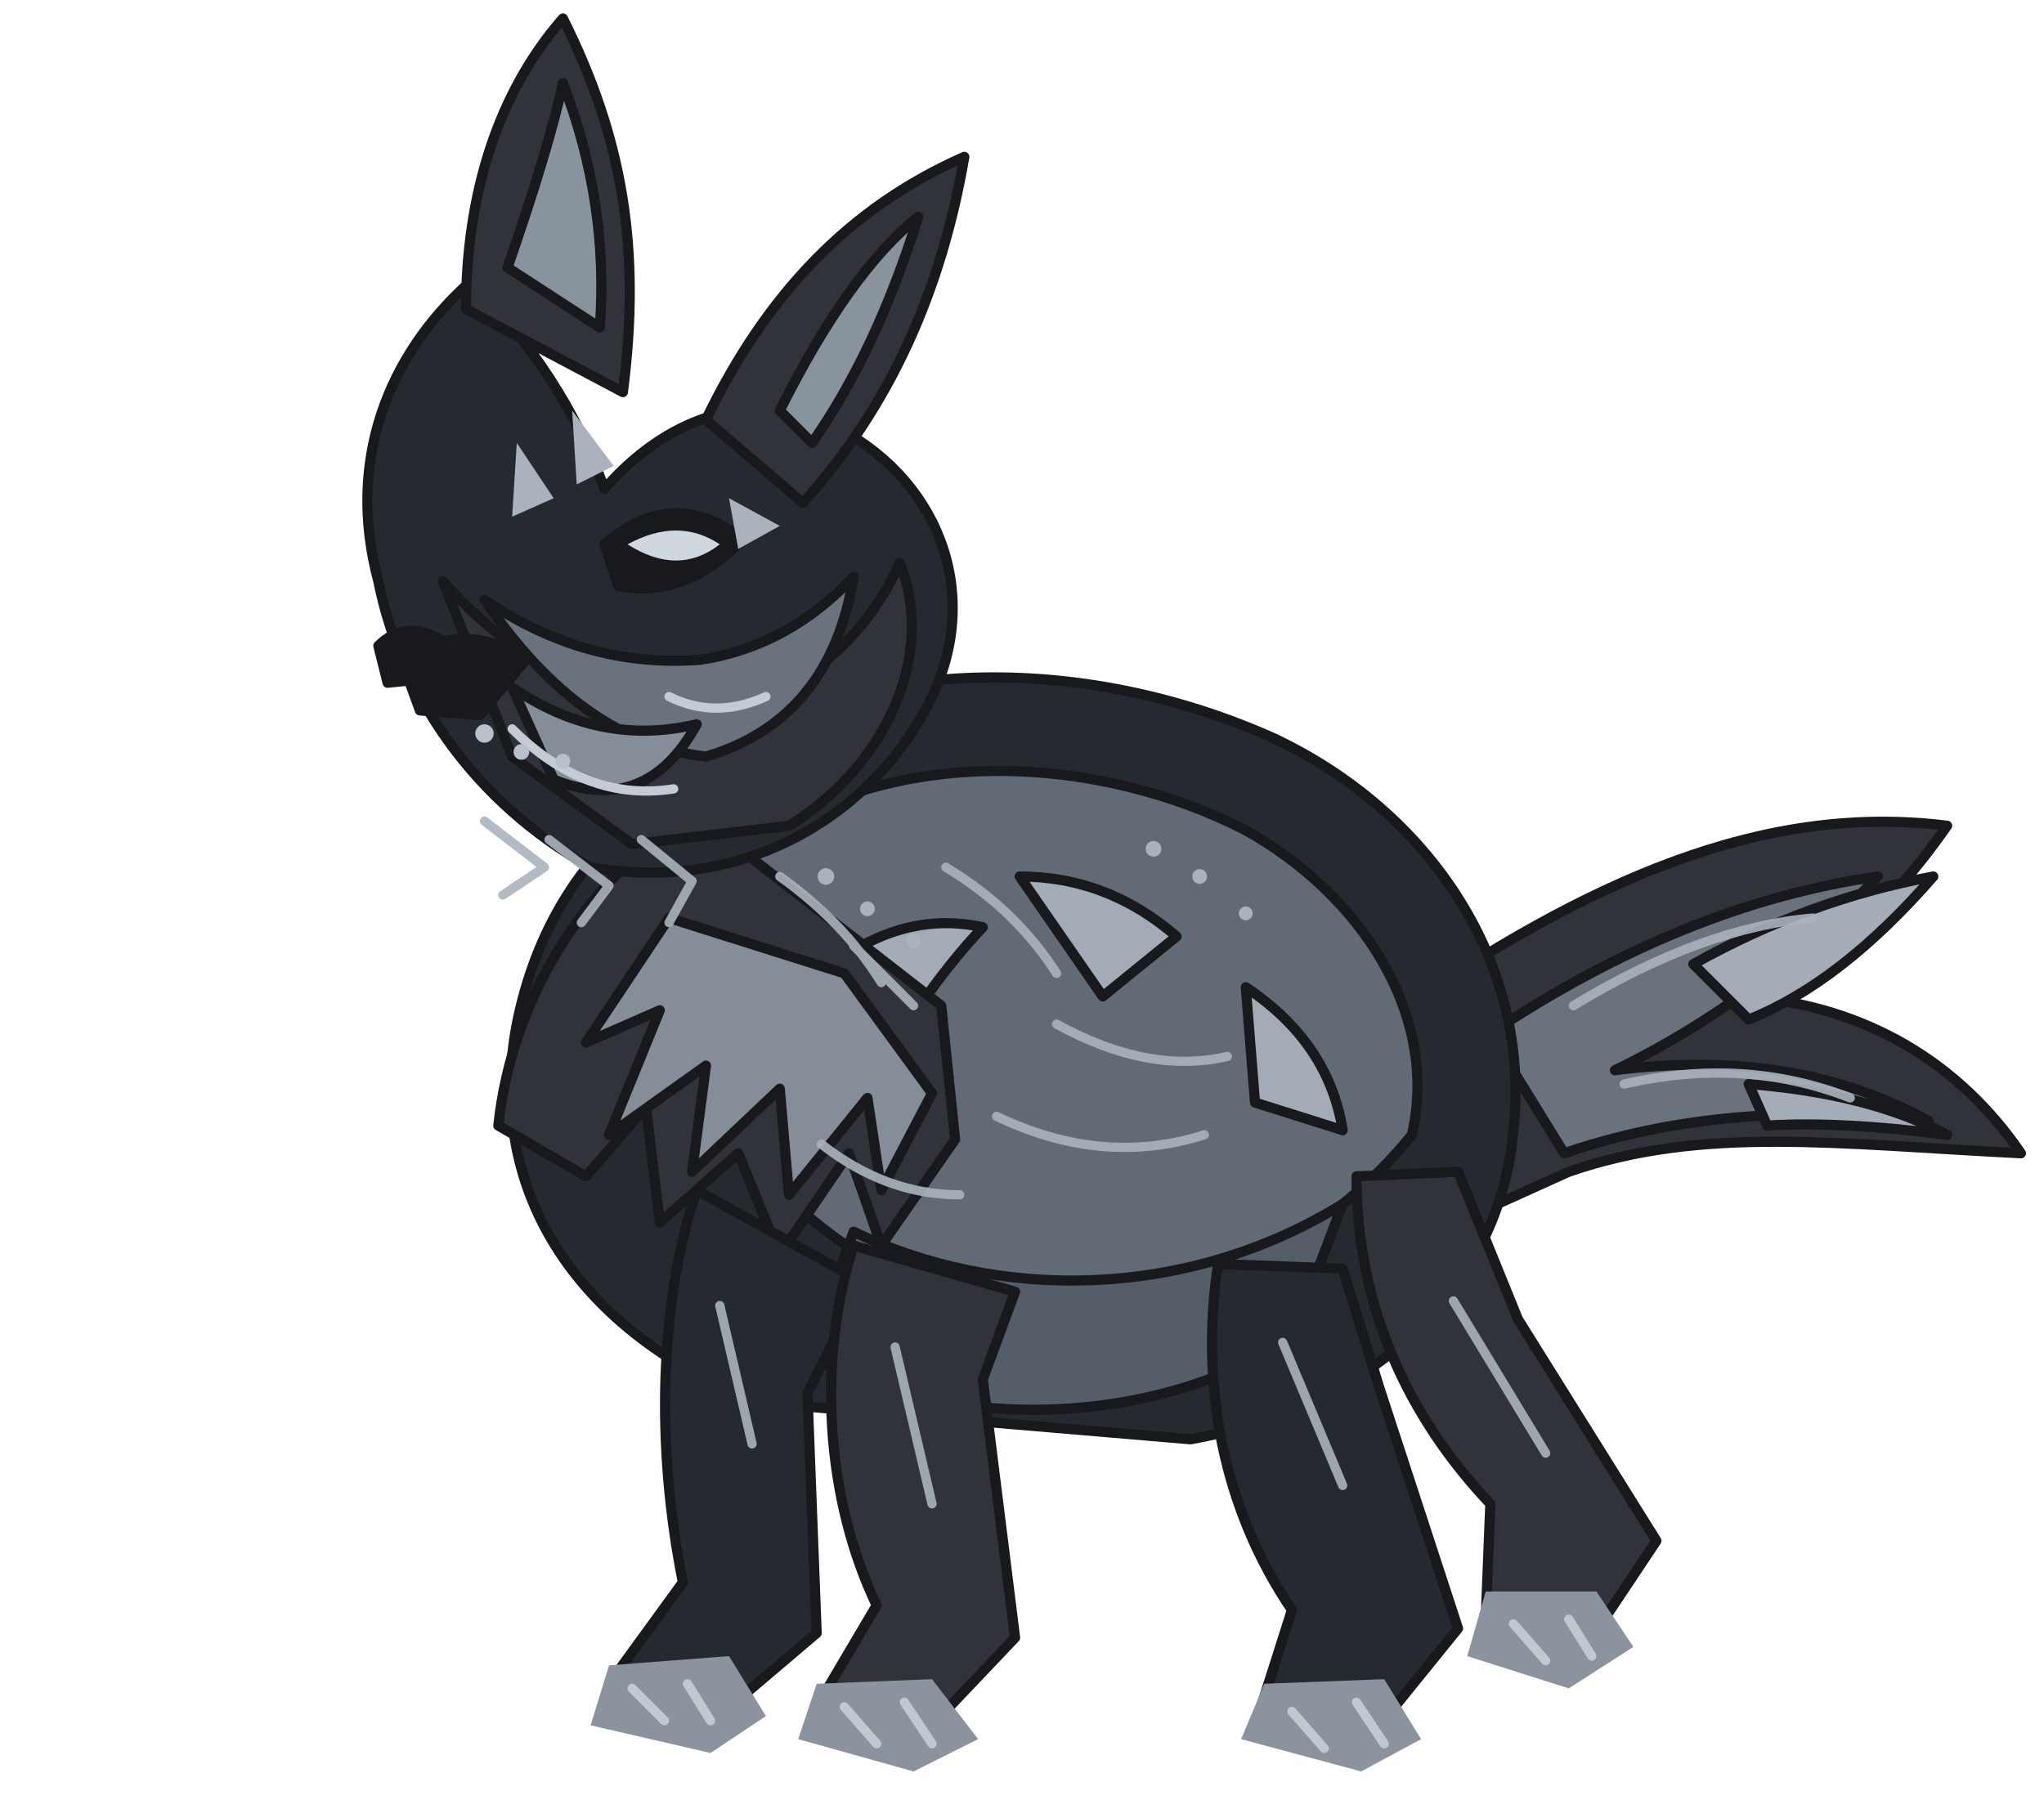
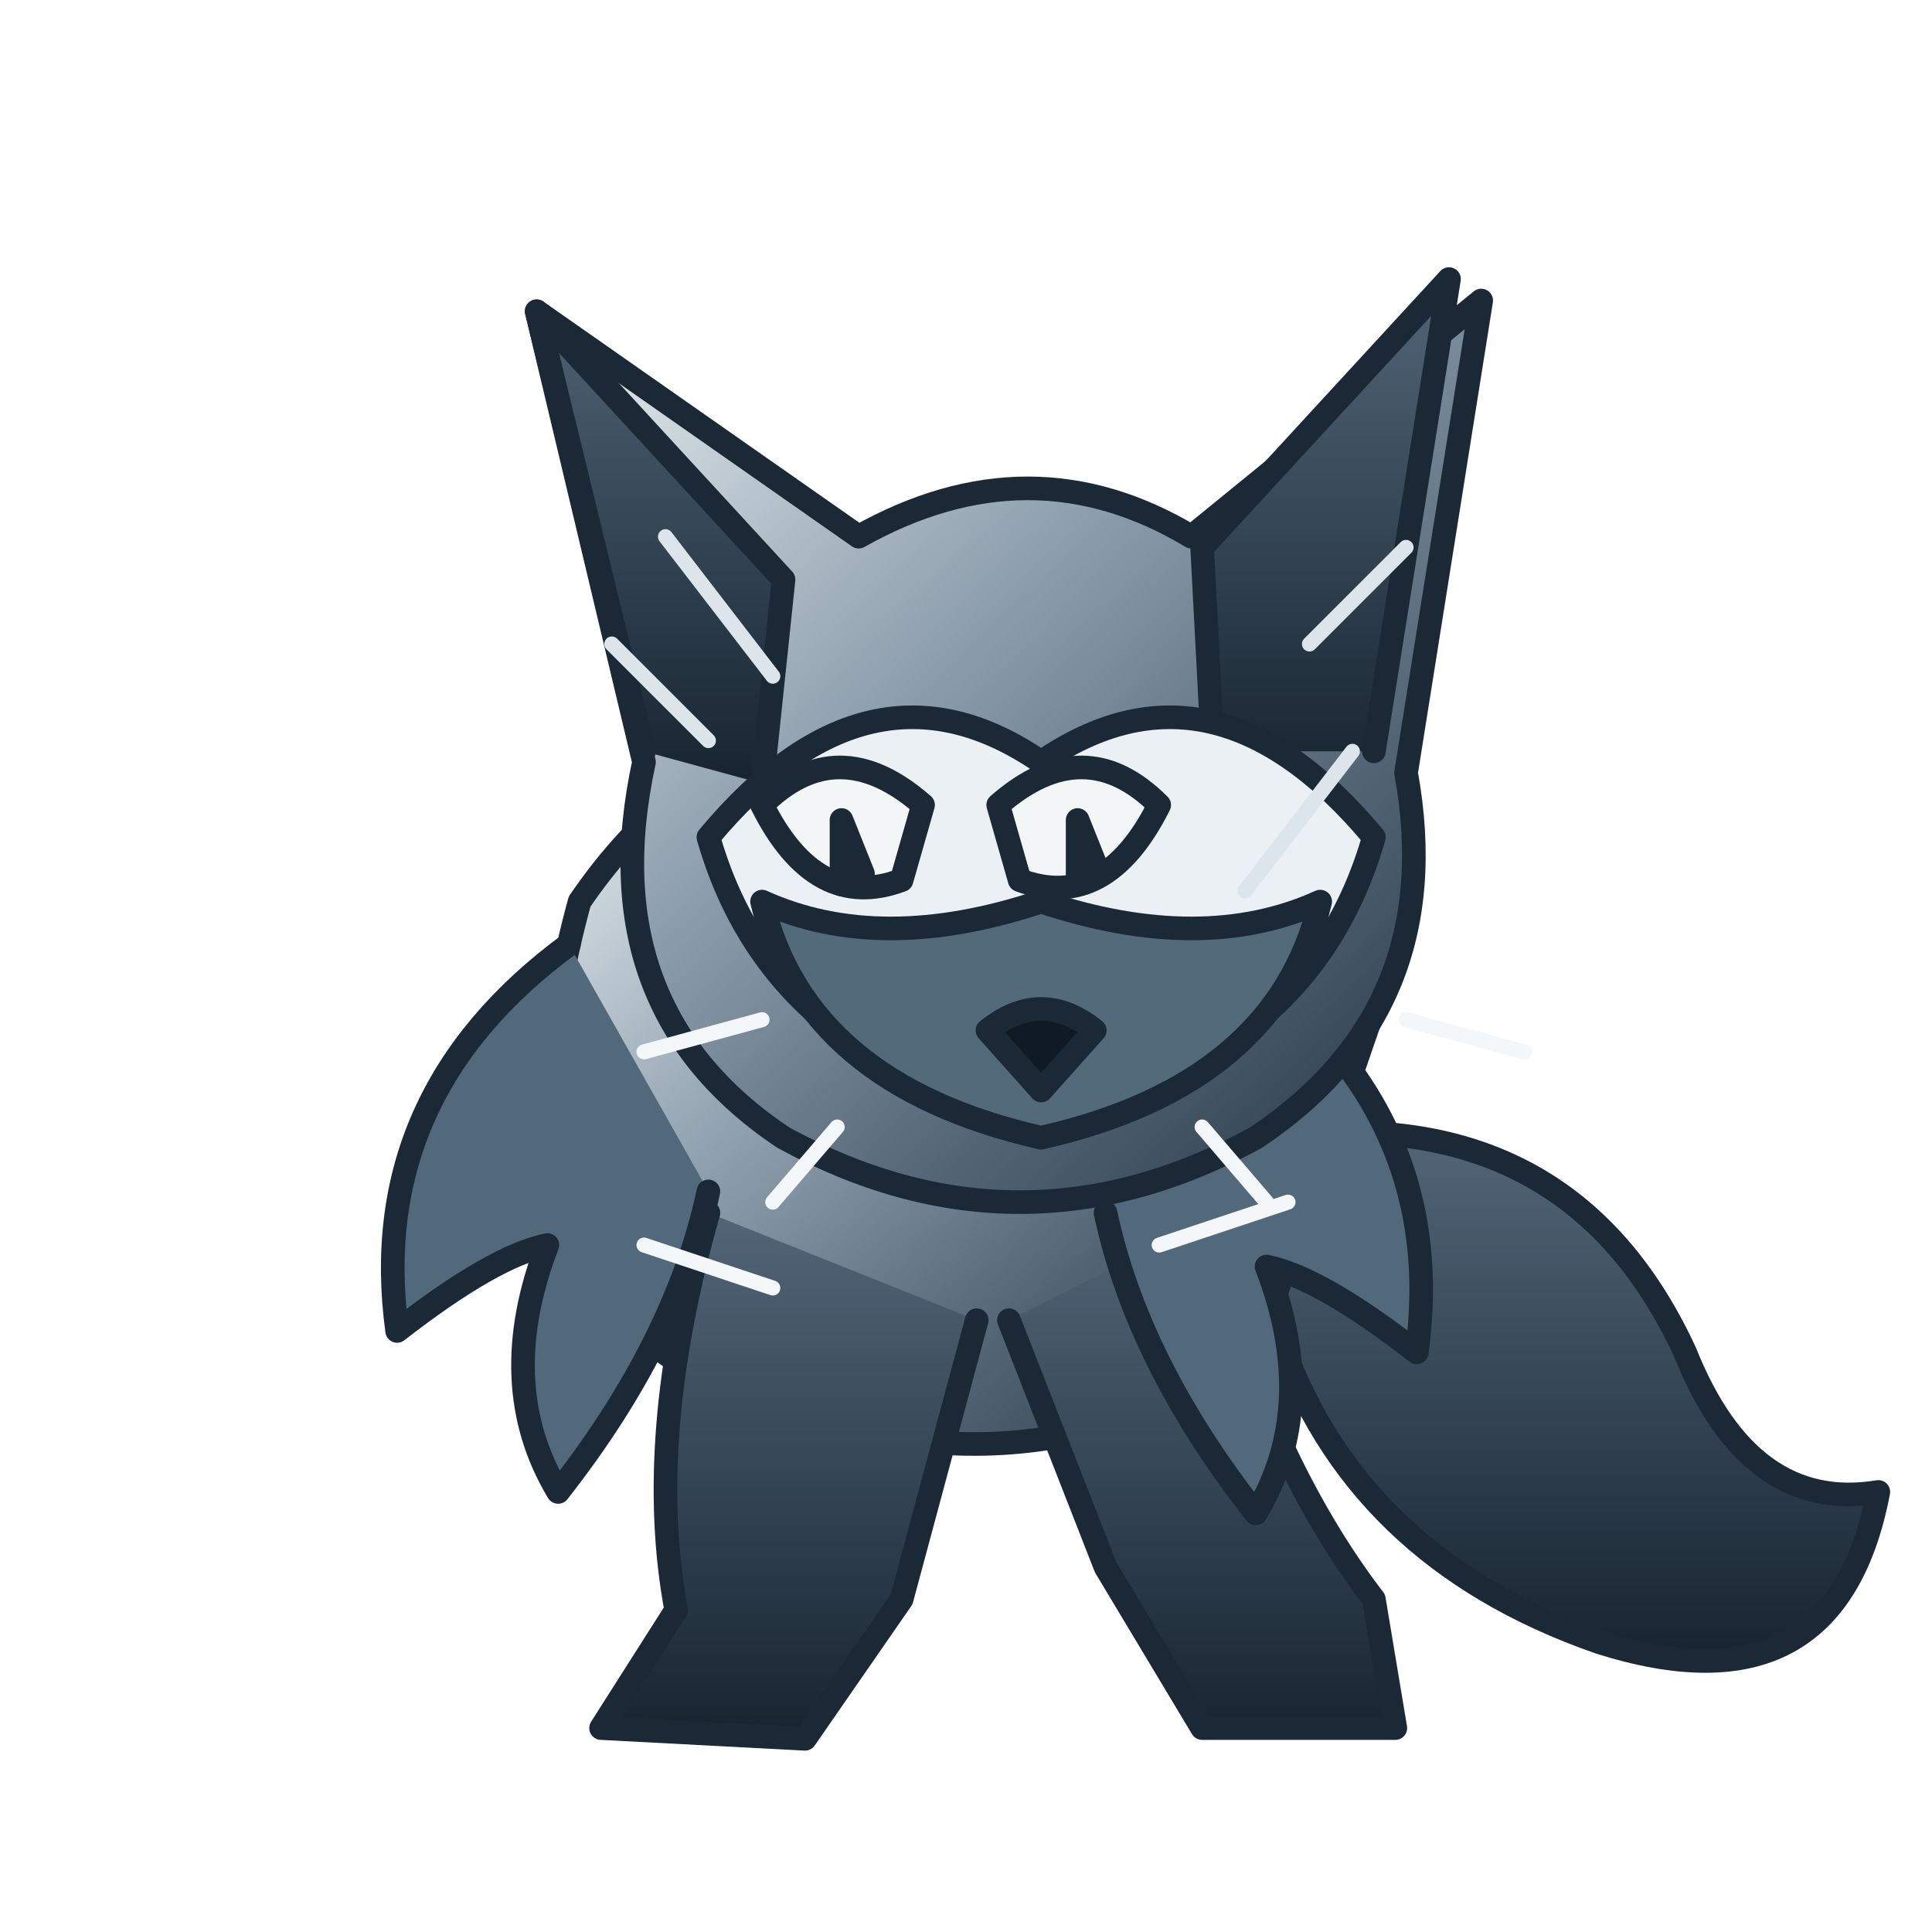
- <svg xmlns="http://www.w3.org/2000/svg" width="443" height="394" viewBox="0 0 443 394">
-   <g stroke="#17191d" stroke-width="2.2" stroke-linecap="round" stroke-linejoin="round">
-     <path fill="#30343a" d="M302 220 C344 191 382 174 422 179 C408 199 395 209 378 216 C405 218 425 231 438 250 C398 248 369 244 340 254 L309 268 Z" />
-     <path fill="#69727d" d="M323 224 Q365 196 407 190 Q381 217 350 232 Q389 227 418 243 Q374 238 339 250 Z" />
-     <path fill="#a4adb7" d="M367 209 Q392 195 419 190 Q399 213 379 221 Z M379 235 Q405 237 422 246 Q399 243 383 244 Z" />
-     <path fill="#252a30" d="M143 173 C174 143 229 139 276 160 C310 176 332 209 328 245 C325 280 297 305 258 312 L164 304 C126 289 105 259 112 222 C116 202 126 185 143 173 Z" />
-     <path fill="#626b75" d="M160 185 C193 160 239 164 270 180 C295 194 312 220 306 246 C289 267 263 282 230 284 C191 284 161 258 151 228 Z" />
-     <path fill="#a3acb6" d="M178 211 Q195 197 213 201 Q198 217 188 238 Q181 226 178 211 Z M221 190 Q240 190 255 203 L239 216 Z M270 214 Q288 226 291 245 L272 239 Z" />
-     <path fill="#30343a" d="M150 176 C127 191 111 216 108 244 L127 255 L140 240 L143 265 L160 250 L169 272 L184 250 L191 270 L207 247 L204 218 Z" />
-     <path fill="#858e98" d="M145 199 L127 226 L143 219 L132 246 L153 231 L150 254 L169 236 L171 259 L188 238 L191 258 L202 237 L183 211 Z" />
-     <path fill="#555e68" d="M185 267 C216 282 257 282 291 261 L280 290 C251 309 207 311 175 294 Z" />
-     <path fill="#252a30" d="M151 258 C143 282 142 313 148 343 L132 365 L157 371 L177 354 L175 302 L187 278 Z" />
-     <path fill="#30343a" d="M185 270 C177 295 179 325 190 348 L177 370 L201 375 L220 355 L213 299 L220 280 Z" />
-     <path fill="#252a30" d="M264 274 C260 300 265 327 280 349 L273 371 L299 374 L316 353 L299 301 L291 275 Z" />
-     <path fill="#30343a" d="M294 255 C294 283 305 307 323 326 L322 351 L345 355 L359 334 L329 286 L316 254 Z" />
-     <g fill="#8b949e" stroke="none">
-       <path d="M132 361 L158 359 L166 372 L154 380 L128 374 Z M177 365 L202 364 L212 377 L198 384 L173 377 Z M274 365 L300 364 L308 377 L295 384 L269 377 Z M322 345 L346 345 L354 357 L340 366 L318 359 Z" />
-     </g>
-     <g fill="none" stroke="#c0c8d0" stroke-width="2">
-       <path d="M137 366 L144 373 M149 365 L154 373 M183 370 L190 378 M196 369 L202 378 M280 371 L287 379 M294 369 L300 378 M328 352 L335 360 M340 351 L345 359" />
-     </g>
-     <path fill="#252a30" d="M128 188 C103 174 87 151 82 126 C75 100 84 77 102 61 C115 74 125 89 131 106 C144 91 162 84 180 92 C203 103 213 128 202 151 C190 176 162 194 128 188 Z" />
-     <path fill="#30343a" d="M96 126 C110 142 129 153 151 154 C171 153 187 140 195 122 C203 142 192 166 171 179 L137 183 L111 164 Z" />
-     <path fill="#30343a" d="M101 67 C101 42 108 20 122 4 C135 30 139 54 135 85 Z" />
-     <path fill="#30343a" d="M153 91 C166 64 184 45 209 34 C204 63 193 88 174 109 Z" />
-     <path fill="#89939e" d="M110 58 Q119 32 122 18 Q132 44 130 71 Z M169 89 Q184 59 199 47 Q190 76 176 96 Z" />
-     <path fill="#69727d" d="M105 130 Q127 145 152 143 Q171 140 185 125 Q180 156 153 164 Q126 161 105 130 Z" />
-     <path fill="#17191d" d="M131 118 Q146 105 161 117 Q148 130 134 127 Z" />
-     <path fill="#d0d8df" stroke="none" d="M136 118 Q147 112 156 118 Q147 125 136 118 Z" />
-     <path fill="#17191d" d="M87 143 Q101 134 114 143 L104 155 L91 154 Z" />
-     <path fill="#858e98" d="M111 149 Q130 162 151 157 Q140 177 120 169 Z" />
-     <path fill="none" stroke="#c3cbd4" stroke-width="2" d="M111 158 Q127 174 146 171 M145 151 Q155 156 166 151" />
-     <path fill="#17191d" d="M82 140 Q88 134 96 139 L94 147 L84 148 Z" />
-     <g fill="#b8c1cb" stroke="none">
-       <circle cx="105" cy="159" r="2" />
-       <circle cx="113" cy="163" r="1.7" />
-       <circle cx="122" cy="165" r="1.6" />
-     </g>
-     <g fill="none" stroke="#aab3bd" stroke-width="2" opacity=".9">
-       <path d="M105 178 L118 188 L109 194 M119 182 L132 192 L126 200 M139 182 L150 191 L145 200" />
-       <path d="M169 190 Q183 200 191 213 M185 205 L198 218 M205 188 Q220 197 229 211" />
-       <path d="M229 222 Q249 233 266 229 M216 242 Q239 253 261 246 M178 248 Q192 259 208 259" />
-       <path d="M156 283 L163 313 M194 292 L202 326 M278 291 L291 322 M315 282 L335 315" />
-       <path d="M341 218 Q369 201 393 199 M352 235 Q378 229 401 238" />
-     </g>
-     <g fill="#aab3bd" stroke="none">
-       <path d="M112 96 L120 108 L111 112 Z M124 89 L133 101 L125 105 Z M158 108 L169 114 L160 119 Z" />
-       <circle cx="179" cy="190" r="1.8" />
-       <circle cx="188" cy="197" r="1.6" />
-       <circle cx="198" cy="204" r="1.6" />
-       <circle cx="250" cy="184" r="1.7" />
-       <circle cx="260" cy="190" r="1.6" />
-       <circle cx="270" cy="198" r="1.5" />
-     </g>
+ <svg xmlns="http://www.w3.org/2000/svg" viewBox="0 0 900 900">
+   <defs>
+     <linearGradient id="coat" x2="1" y2="1">
+       <stop stop-color="#eef3f6" />
+       <stop offset=".35" stop-color="#9aaab7" />
+       <stop offset=".7" stop-color="#536575" />
+       <stop offset="1" stop-color="#202e3b" />
+     </linearGradient>
+     <linearGradient id="dark" x2="0" y2="1">
+       <stop stop-color="#526678" />
+       <stop offset="1" stop-color="#172430" />
+     </linearGradient>
+   </defs>
+   <g stroke="#1b2936" stroke-width="11" stroke-linejoin="round" stroke-linecap="round">
+     <path fill="url(#dark)" d="M565 535q160-35 220 95 30 75 90 65-20 105-130 70-115-40-150-145Z" />
+     <path fill="url(#coat)" d="M270 420q75-110 210-80 110 20 160 130l-55 160q-115 80-260 10-100-55-55-220Z" />
+     <path fill="url(#dark)" d="M330 565q-30 105-15 185l-35 55 95 5 45-65 35-130m105-45q30 110 80 175l10 60-90 0-45-75-45-115" />
+     <path fill="#52697b" d="M265 440q-95 70-80 180 45-35 70-40-25 65 5 115 55-70 70-140m250-105q95 70 80 180-45-35-70-40 25 65-5 115-55-70-70-140" />
+     <path fill="url(#coat)" d="M300 355 250 145l150 105q80-45 155 0l135-110-35 220q20 110-70 170-110 60-220 0-90-60-65-175Z" />
+     <path fill="url(#dark)" d="M300 350 250 145l115 125-10 95m285-15 35-220-115 125 5 95" />
+     <path fill="#eaf0f3" d="M330 390q75-90 155-35 80-55 155 35-30 105-155 130-125-25-155-130Z" />
+     <path fill="#536a7b" d="M355 420q55 25 130 0 75 25 130 0-20 85-130 110-110-25-130-110Z" />
+     <path fill="#f3f6f7" d="M355 375q35-35 75 0l-10 35q-40 15-65-35m110 0q40-35 75 0-25 50-65 35Z" />
+     <path fill="#17232e" d="M392 382l10 25-10 5Zm110 0 10 25-10 5Z" />
+     <path fill="#101a24" d="M460 480q25-20 50 0l-25 28Z" />
+     <path fill="none" stroke="#f4f7f9" stroke-width="7" d="M355 475l-55 15m355-15 55 15M390 525l-30 35m200-35 30 35M300 580l60 20m180-20 60-20" />
+     <path fill="none" stroke="#dce5eb" stroke-width="7" d="M285 300l45 45m-20-95 50 65m250-15 45-45m-25 95-50 65" />
  </g>
</svg>
